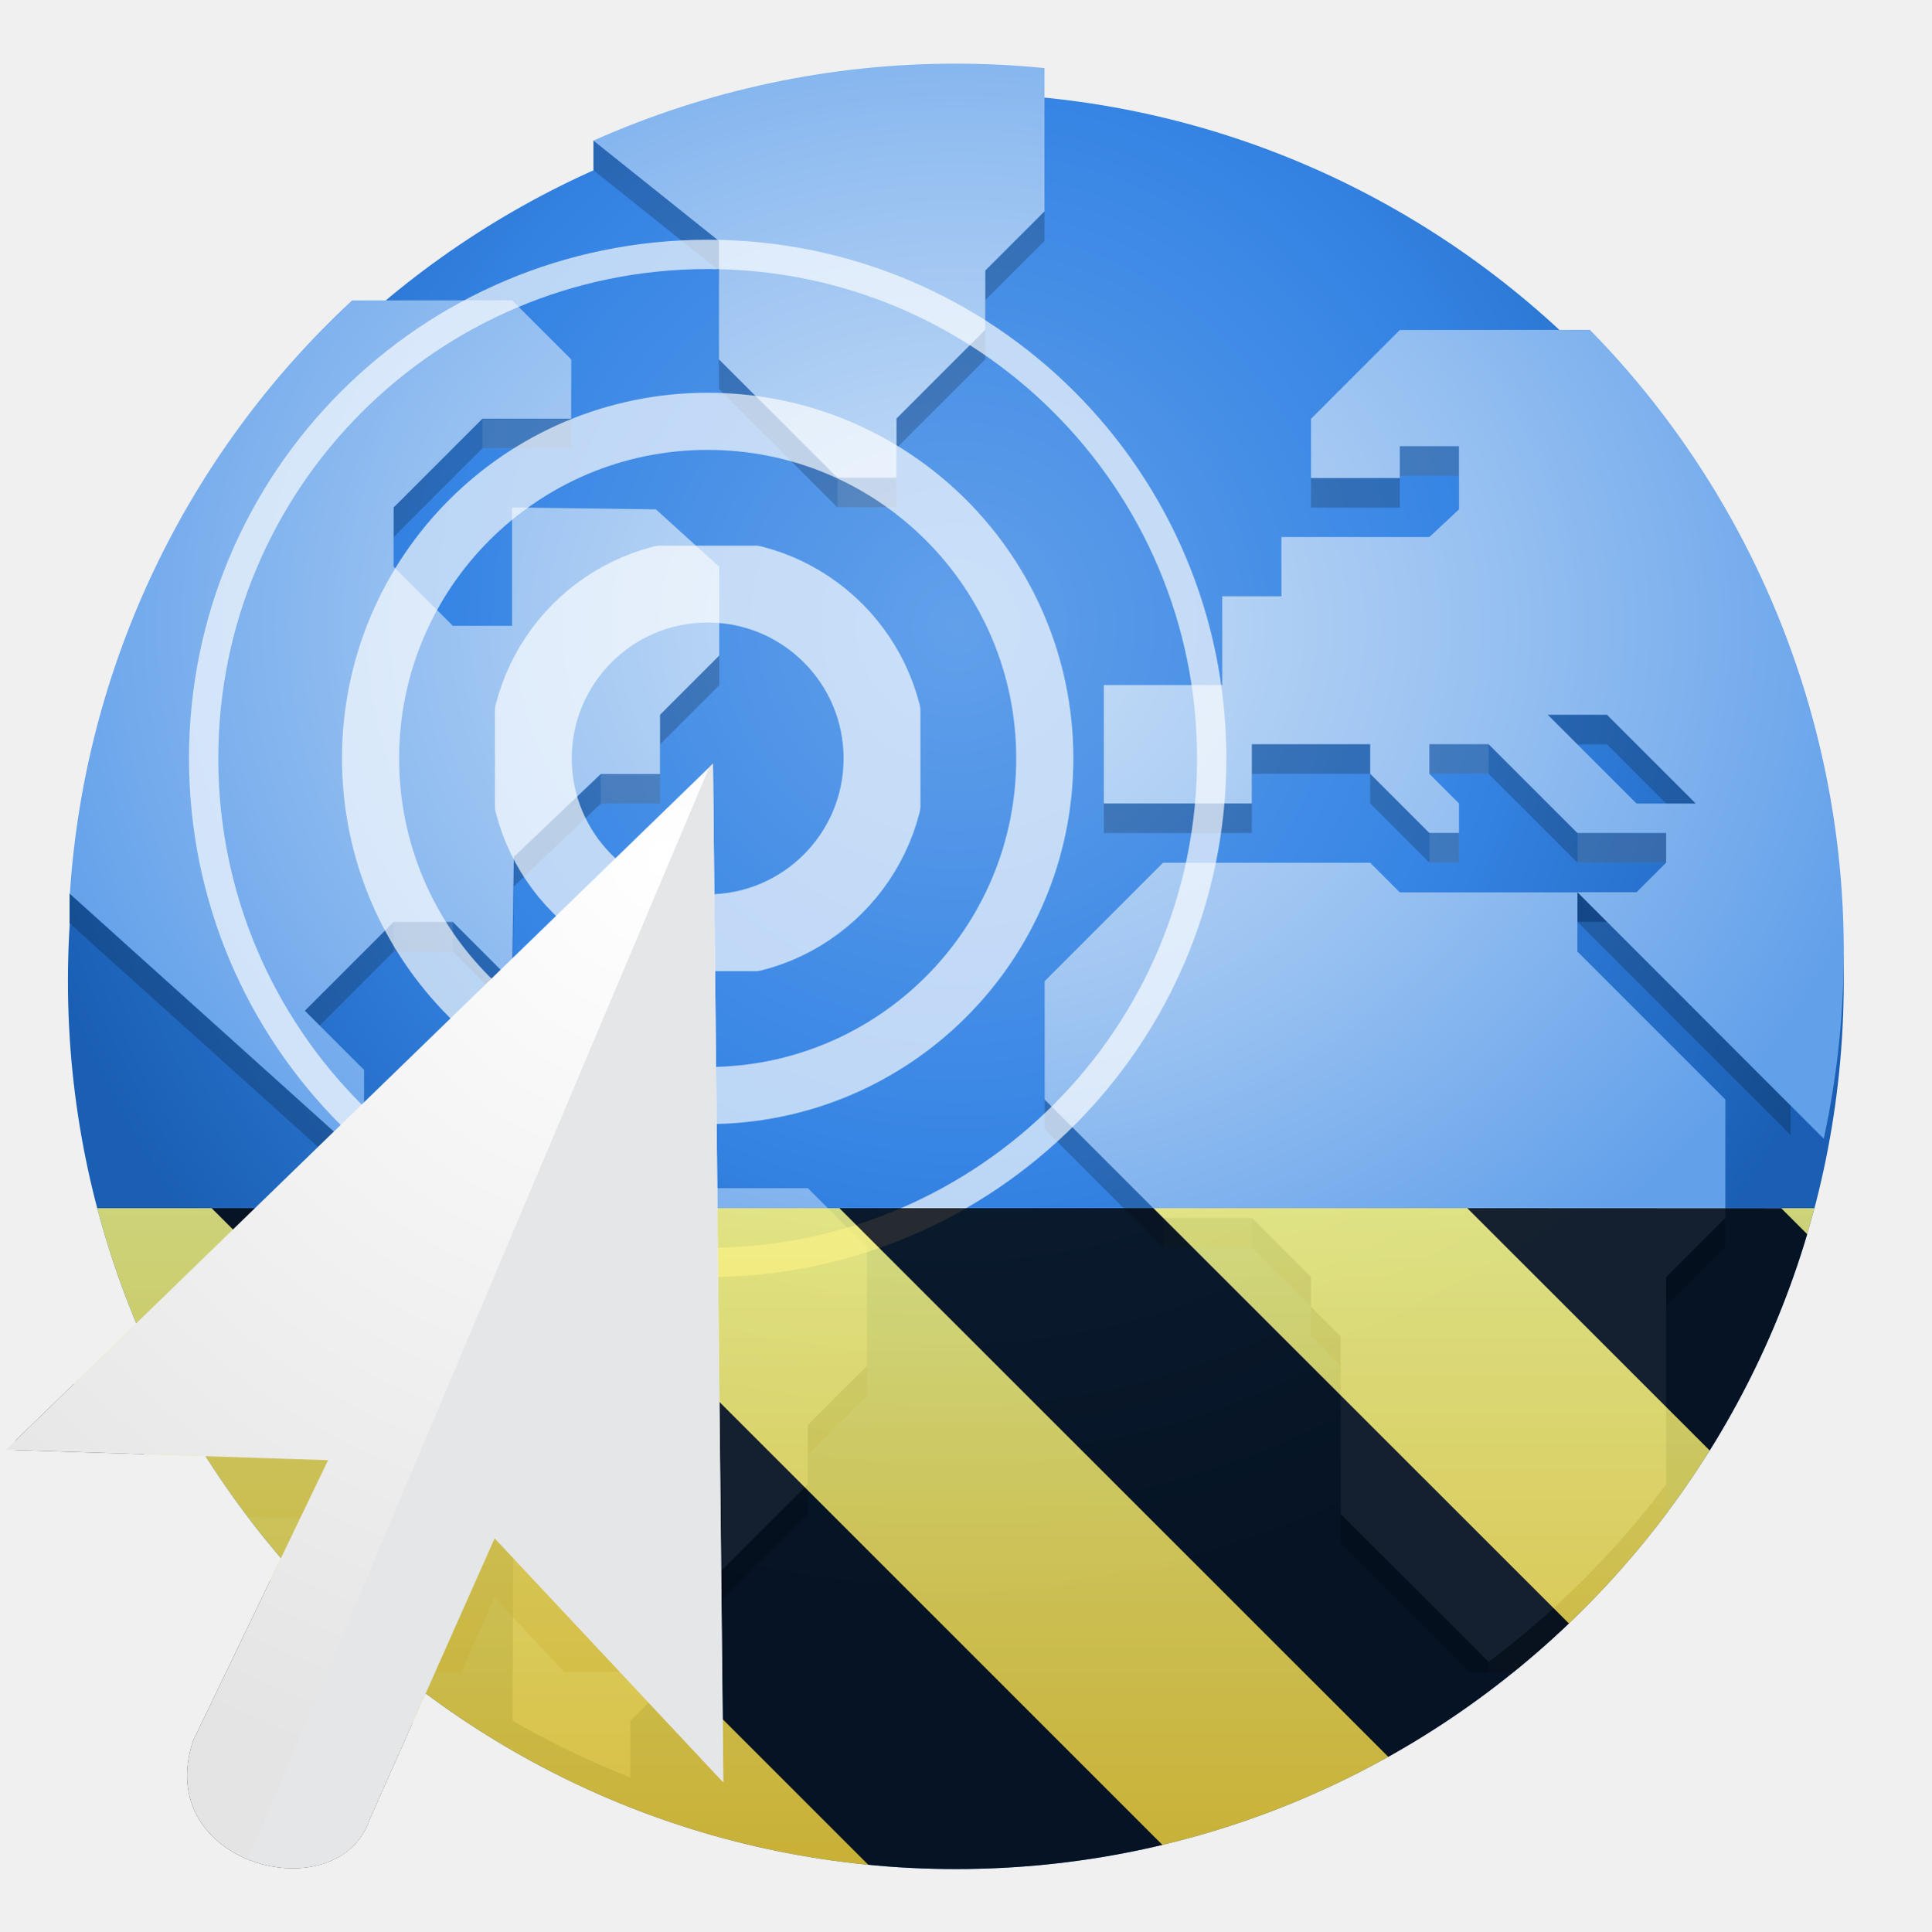
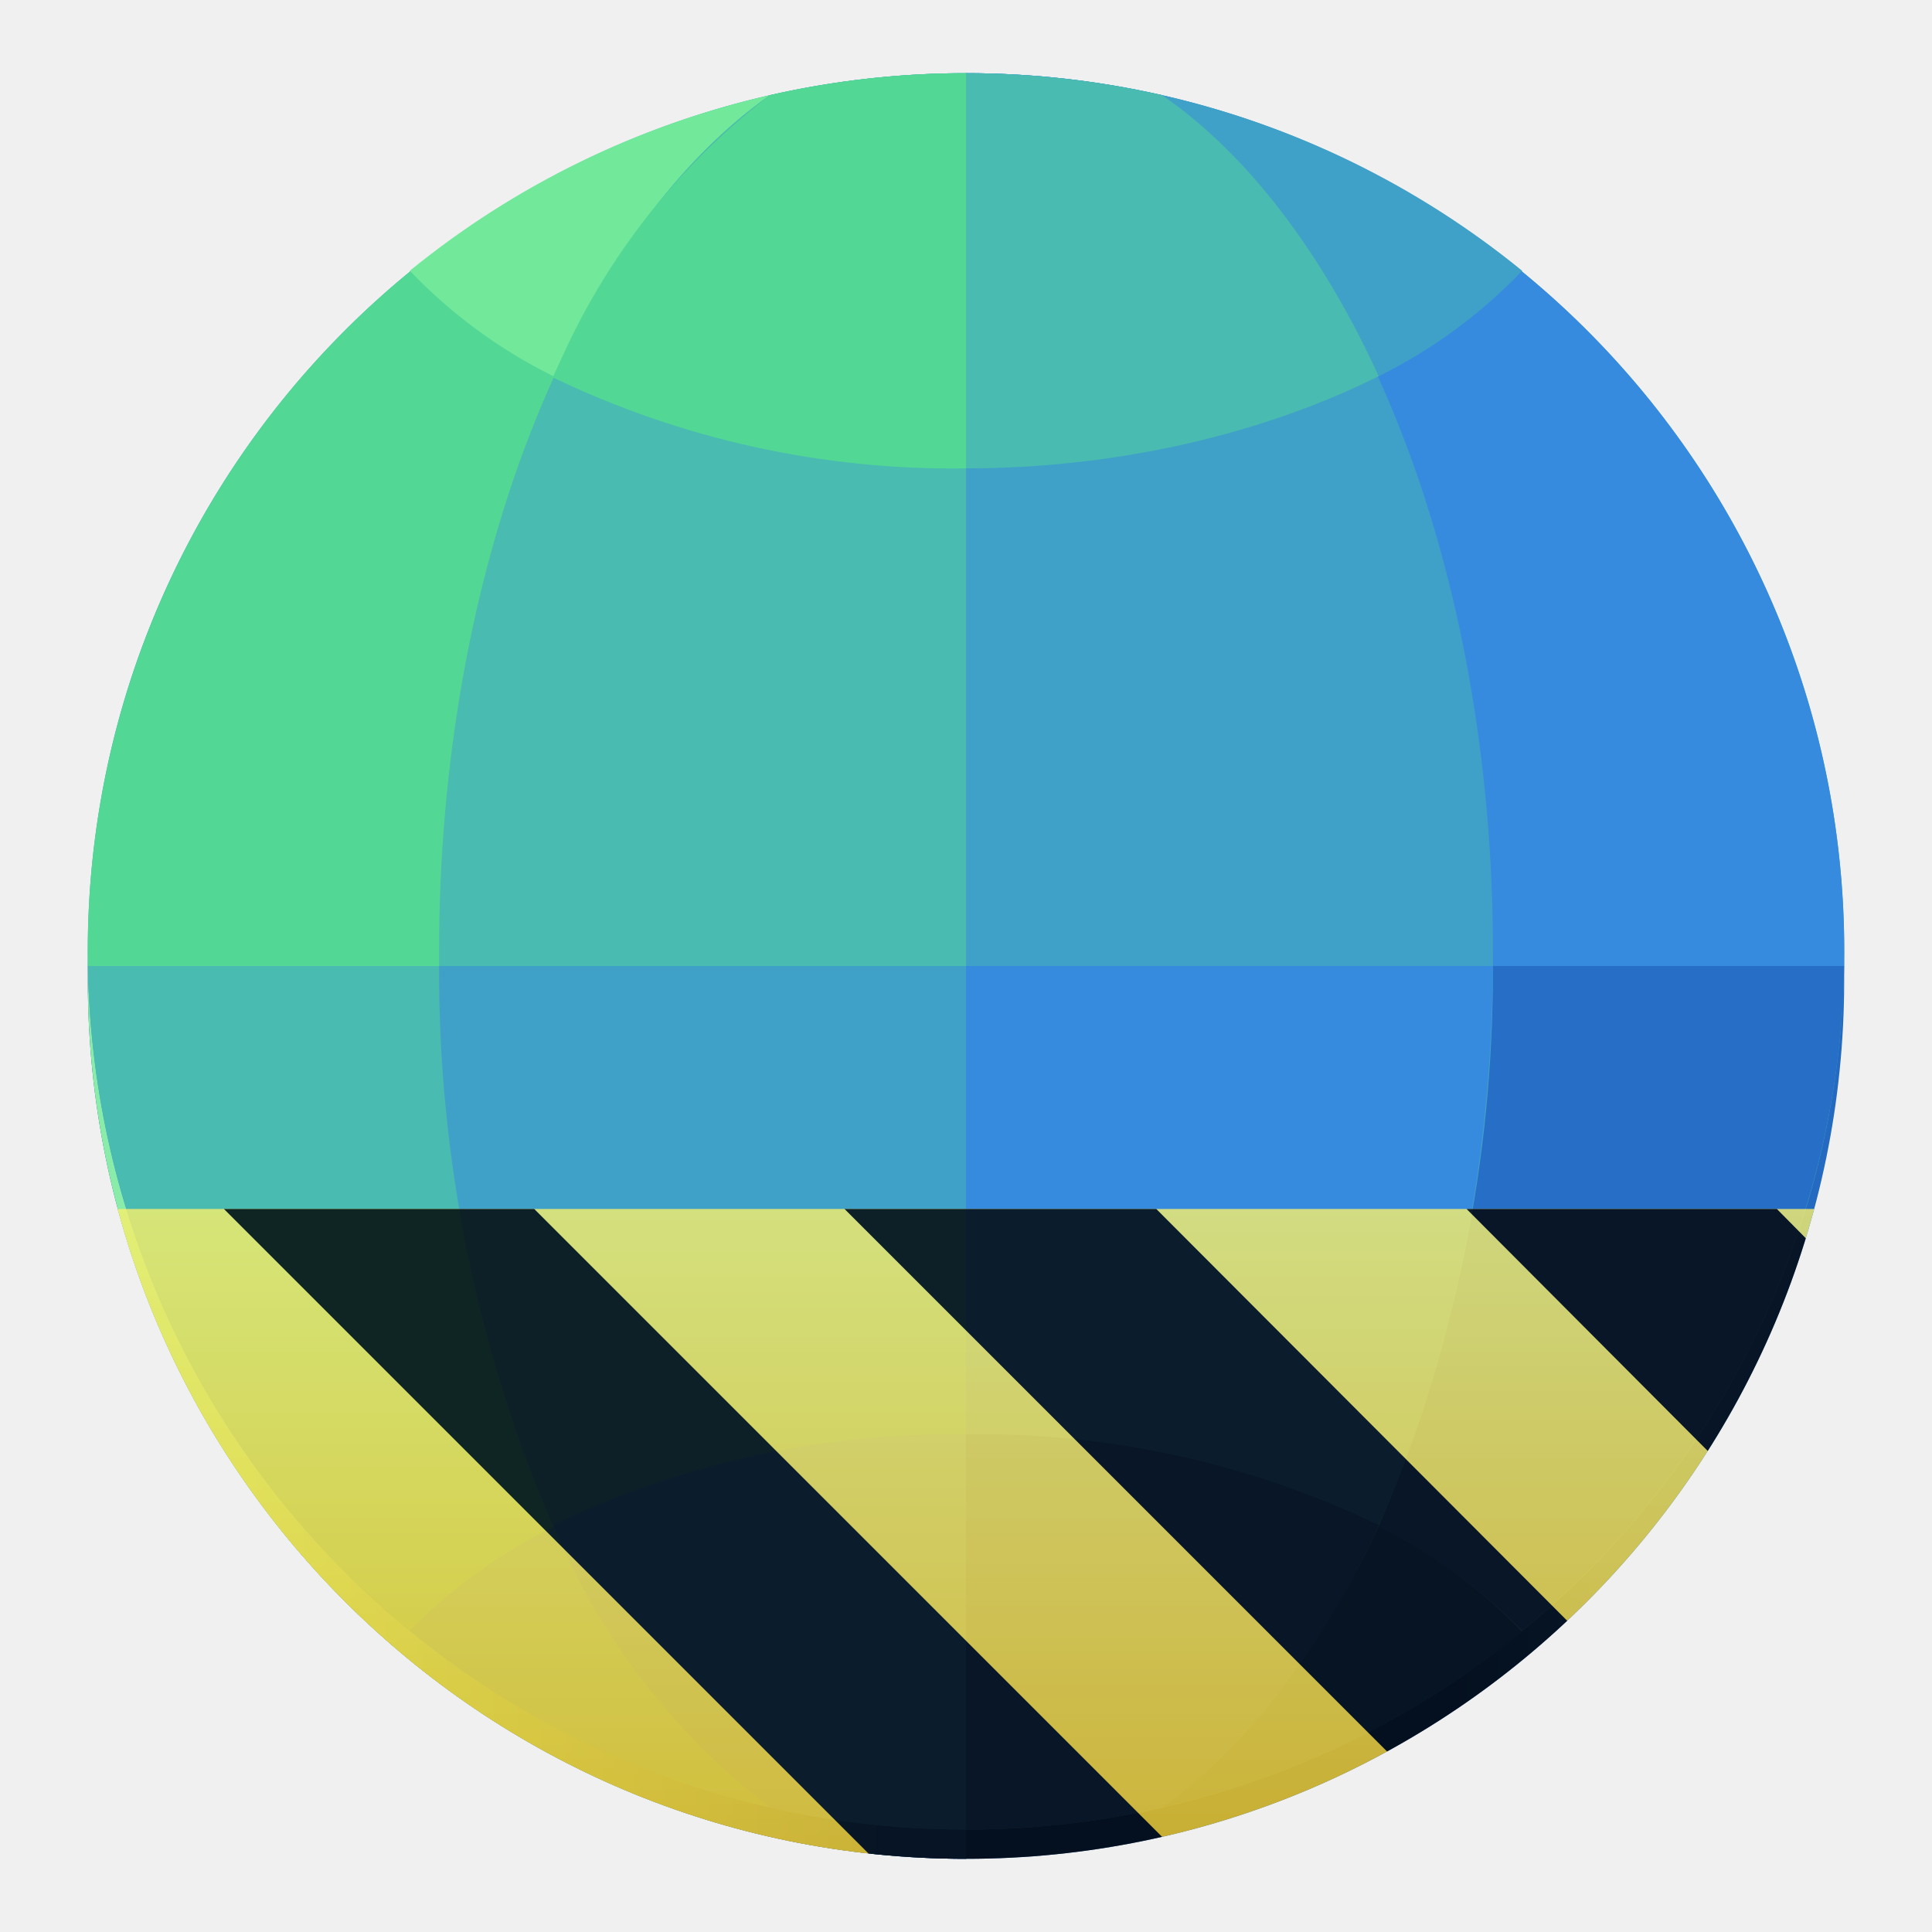
- <svg xmlns="http://www.w3.org/2000/svg" xmlns:xlink="http://www.w3.org/1999/xlink" viewBox="-1 -1 130.5 130.5">
-   <style>.G{filter:url(#Af)}.H{fill-opacity:.1}.I{fill:#fff}.J{fill-rule:evenodd}.K{fill-opacity:.67}.L{stroke-linejoin:round}</style>
+ <svg xmlns="http://www.w3.org/2000/svg" xmlns:xlink="http://www.w3.org/1999/xlink" viewBox="-2 -2 132 132">
+   <style>.I{filter:url(#V)}.J{fill-opacity:.5}.K{fill:#49bbb0}.L{fill:#378bde}.M{fill:#40a1c8}.N{fill:#266ec6}.O{fill:#53d795}.P{fill:#2e3436}</style>
  <defs>
    <mask id="A">
-       <g class="G">
-         <path d="M0 0h128v128H0z" class="H" />
+       <g class="I">
+         <path d="M0 0h128v128H0z" class="J" />
      </g>
    </mask>
    <mask id="B">
-       <g class="G">
-         <path d="M0 0h128v128H0z" class="H" />
+       <g class="I">
+         <path d="M0 0h128v128H0z" class="J" />
      </g>
    </mask>
    <mask id="C">
-       <use xlink:href="#AS" />
+       <g class="I">
+         <path d="M0 0h128v128H0z" class="J" />
+       </g>
    </mask>
    <mask id="D">
-       <g class="G">
-         <path d="M0 0h128v128H0z" class="H" />
+       <g class="I">
+         <path d="M0 0h128v128H0z" class="J" />
      </g>
    </mask>
    <mask id="E">
-       <g class="G">
-         <path d="M0 0h128v128H0z" class="H" />
+       <g class="I">
+         <path d="M0 0h128v128H0z" class="J" />
      </g>
    </mask>
    <mask id="F">
-       <g class="G">
-         <path d="M0 0h128v128H0z" class="H" />
+       <g class="I">
+         <path d="M0 0h128v128H0z" class="J" />
      </g>
    </mask>
    <mask id="G">
-       <g class="G">
-         <path d="M0 0h128v128H0z" class="K" />
+       <g clip-path="url(#M)" class="I">
+         <g clip-path="url(#L)">
+           <path fill="url(#P)" d="M64 5a60 60 0 110 120A60 60 0 0164 5zm0 0" />
+           <path fill="url(#Q)" d="M64 5a60 60 0 000 120zm0 0" />
+           <path d="M124 63A60 60 0 114 63a60 60 0 01120 0zm0 0" class="M" />
+           <path d="M28 64a96 96 0 007.8 38.3 37 37 0 00-9.8 7.1A60 60 0 014 64zm0 0" class="K" />
+           <path d="M64 96v27c-4.5 0-9-.5-13.4-1.5a46.7 46.7 0 01-14.8-19.3A63 63 0 0164 96zm0 0" class="L" />
+           <path d="M100 64a96 96 0 01-7.8 38.3 37 37 0 019.8 7.1A60 60 0 00124 64zm0 0" class="N" />
+           <path d="M64 64v59c4.5 0 9-.5 13.4-1.5C90.8 112 99.8 89.4 100 64zm0 0" class="L" />
+           <path d="M64 96v27c4.5 0 9-.5 13.4-1.5 5.8-4 10.9-10.7 14.8-19.3A63 63 0 0064 96zm0 0" class="N" />
+           <path fill="#1e62b5" d="M92.2 102.3c-4 8.5-9 15.1-14.8 19.2a60 60 0 0024.6-12 35 35 0 00-9.8-7.2zm0 0" />
+           <path d="M64 3A60 60 0 004 64h60zm0 0" class="O" />
+           <path fill="#72e99a" d="M50.6 4.5a60 60 0 00-24.6 12 35 35 0 009.8 7.2c4-8.5 9-15.1 14.8-19.2zm0 0" />
+           <path d="M64 3c-4.5 0-9 .5-13.4 1.5C37 14.1 28 37.2 28 63v1h36zm0 0" class="K" />
+           <path d="M64 3c-4.5 0-9 .5-13.4 1.5a46.8 46.8 0 00-14.8 19.3A63 63 0 0064 30zm0 0" class="O" />
+           <path d="M64 3a60 60 0 0160 61H64zm0 0" class="L" />
+           <g class="M">
+             <path d="M77.4 4.5a60 60 0 0124.6 12 35 35 0 01-9.8 7.2c-4-8.5-9-15.1-14.8-19.2zm0 0" />
+             <path d="M64 3c4.5 0 9 .5 13.4 1.5C91 14.1 100 37.2 100 63v1H64zm0 0" />
+           </g>
+           <path d="M64 3c4.5 0 9 .5 13.4 1.5 5.8 4 10.9 10.7 14.8 19.2-8 4-18 6.3-28.2 6.3zm0 0" class="K" />
+           <use mask="url(#D)" xlink:href="#S" x="-8" y="-16" />
+           <use mask="url(#E)" xlink:href="#T" x="-8" y="-16" />
+           <use mask="url(#F)" xlink:href="#U" x="-8" y="-16" />
+         </g>
      </g>
    </mask>
    <mask id="H">
-       <g class="G">
-         <path d="M0 0h128v128H0z" class="H" />
-       </g>
-     </mask>
-     <mask id="I">
-       <g class="G">
-         <path fill-opacity=".5" d="M0 0h128v128H0z" />
-       </g>
-     </mask>
-     <mask id="J">
-       <g class="G">
-         <path d="M0 0h128v128H0z" class="H" />
-       </g>
-     </mask>
-     <mask id="K">
-       <g class="G">
-         <path d="M0 0h128v128H0z" class="K" />
-       </g>
-     </mask>
-     <mask id="L">
-       <g class="G">
-         <path d="M0 0h128v128H0z" class="H" />
-       </g>
-     </mask>
-     <mask id="M">
-       <g class="G">
-         <path d="M0 0h128v128H0z" class="H" />
-       </g>
-     </mask>
-     <mask id="N">
-       <g class="G">
-         <path d="M0 0h128v128H0z" class="H" />
-       </g>
-     </mask>
-     <mask id="O">
-       <g class="G">
-         <path d="M0 0h128v128H0z" class="K" />
-       </g>
-     </mask>
-     <mask id="P">
-       <g class="G">
-         <path d="M0 0h128v128H0z" class="H" />
-       </g>
-     </mask>
-     <mask id="Q">
-       <g class="G">
-         <path d="M0 0h128v128H0z" class="H" />
-       </g>
-     </mask>
-     <mask id="R">
-       <g class="G">
-         <path d="M0 0h128v128H0z" class="H" />
-       </g>
-     </mask>
-     <mask id="S">
-       <g class="G">
-         <path fill-opacity=".3" d="M0 0h128v128H0z" />
-       </g>
-     </mask>
-     <mask id="T">
-       <g class="G">
-         <path d="M0 0h128v128H0z" class="H" />
-       </g>
-     </mask>
-     <mask id="U">
-       <g class="G">
-         <path d="M0 0h128v128H0z" class="K" />
-       </g>
-     </mask>
-     <mask id="V">
-       <g class="G">
-         <path fill-opacity=".2" d="M0 0h128v128H0z" />
-       </g>
-     </mask>
-     <mask id="W">
-       <g class="G">
-         <path d="M0 0h128v128H0z" class="K" />
-       </g>
-     </mask>
-     <mask id="X">
-       <g class="G">
-         <path d="M0 0h128v128H0z" class="H" />
-       </g>
-     </mask>
-     <mask id="Y">
-       <g class="G">
-         <path d="M0 0h128v128H0z" class="K" />
-       </g>
-     </mask>
-     <mask id="Z">
-       <g class="G">
-         <path d="M0 0h128v128H0z" class="H" />
-       </g>
-     </mask>
-     <mask id="a">
-       <g class="G">
-         <path fill-opacity=".3" d="M0 0h128v128H0z" />
-       </g>
-     </mask>
-     <mask id="b">
-       <g class="G">
-         <path d="M0 0h128v128H0z" class="H" />
-       </g>
-     </mask>
-     <mask id="c">
-       <g class="G">
+       <g class="I">
        <path fill-opacity=".8" d="M0 0h128v128H0z" />
      </g>
    </mask>
-     <mask id="d">
-       <g class="G">
-         <path d="M0 0h128v128H0z" class="H" />
-       </g>
-     </mask>
-     <mask id="e">
-       <g class="G">
-         <path fill-opacity=".5" d="M0 0h128v128H0z" />
-       </g>
-     </mask>
-     <mask id="f">
-       <g class="G">
-         <path d="M0 0h128v128H0z" class="H" />
-       </g>
-     </mask>
-     <mask id="g">
-       <g class="G">
-         <path fill-opacity=".2" d="M0 0h128v128H0z" />
-       </g>
-     </mask>
-     <mask id="h">
-       <g class="G">
-         <path d="M0 0h128v128H0z" class="H" />
-       </g>
-     </mask>
-     <clipPath id="i">
+     <clipPath id="I">
      <path d="M0 0h192v152H0z" />
    </clipPath>
-     <clipPath id="j">
+     <clipPath id="J">
      <path d="M0 0h192v152H0z" />
    </clipPath>
-     <clipPath id="k">
+     <clipPath id="K">
      <path d="M0 0h192v152H0z" />
    </clipPath>
-     <clipPath id="l">
-       <path d="M0 0h192v152H0z" />
-     </clipPath>
-     <clipPath id="m">
-       <path d="M0 0h192v152H0z" />
-     </clipPath>
-     <clipPath id="n">
-       <path d="M0 0h192v152H0z" />
-     </clipPath>
-     <clipPath id="o">
-       <path d="M79 0h49v128H79zm0 0" />
-     </clipPath>
-     <clipPath id="p">
-       <path d="M480 20.08c0 110.45-89.55 200-200 200s-200-89.55-200-200 89.55-200 200-200 200 89.54 200 200zm0 0" />
-     </clipPath>
-     <clipPath id="q">
+     <clipPath id="L">
      <path d="M0 0h128v128H0z" />
    </clipPath>
-     <clipPath id="r">
+     <clipPath id="M">
      <path d="M0 0h128v128H0z" />
    </clipPath>
-     <clipPath id="s">
-       <path d="M0 0h192v152H0z" />
-     </clipPath>
-     <clipPath id="t">
-       <path d="M79 0h49v128H79zm0 0" />
-     </clipPath>
-     <clipPath id="u">
-       <path d="M480 20.08c0 110.45-89.55 200-200 200s-200-89.55-200-200 89.55-200 200-200 200 89.54 200 200zm0 0" />
-     </clipPath>
-     <clipPath id="v">
+     <clipPath id="N">
      <path d="M0 0h128v128H0z" />
    </clipPath>
-     <clipPath id="w">
-       <path d="M0 0h192v152H0z" />
-     </clipPath>
-     <clipPath id="x">
-       <path d="M0 0h192v152H0z" />
-     </clipPath>
-     <clipPath id="y">
+     <clipPath id="O">
      <path d="M0 0h128v128H0z" />
    </clipPath>
-     <clipPath id="z">
-       <path d="M0 0h192v152H0z" />
-     </clipPath>
-     <clipPath id="AA">
-       <path d="M0 0h192v152H0z" />
-     </clipPath>
-     <clipPath id="AB">
-       <path d="M0 0h192v152H0z" />
-     </clipPath>
-     <clipPath id="AC">
-       <path d="M0 0h192v152H0z" />
-     </clipPath>
-     <clipPath id="AD">
-       <path d="M0 0h192v152H0z" />
-     </clipPath>
-     <clipPath id="AE">
-       <path d="M0 0h192v152H0z" />
-     </clipPath>
-     <clipPath id="AF">
-       <path d="M0 0h192v152H0z" />
-     </clipPath>
-     <g id="AG" clip-path="url(#AD)">
-       <path d="M103.6 65.3h4v2h-4zm0 0" class="I" />
-     </g>
-     <g id="AH" clip-path="url(#k)">
-       <path fill="none" stroke="#fff" stroke-width="5.59" d="M66.8 66.25a11.98 11.98 0 1 1-11.98-11.98A11.98 11.98 0 0 1 66.8 66.25zm0 0" class="L" />
-     </g>
-     <g id="AI" clip-path="url(#y)">
-       <use mask="url(#c)" xlink:href="#AQ" />
-     </g>
-     <g id="AJ" clip-path="url(#l)">
-       <path fill="none" stroke="#fff" stroke-width="3.86" d="M77.6 66.25a22.78 22.78 0 11-45.56 0 22.78 22.78 0 0145.56 0zm0 0" class="L" />
-     </g>
-     <g id="AK" clip-path="url(#s)">
-       <path d="M107.59 115.3v14a60.12 60.12 0 0012-12v-2zm0 0" class="I" />
-     </g>
-     <g id="AL" clip-path="url(#AF)">
-       <path d="M113.6 71.3h6v2h-6zm0 0" class="I" />
-     </g>
-     <g id="AM" clip-path="url(#m)">
-       <path fill="none" stroke="#fff" stroke-width="1.98" d="M88.88 66.25a34.06 34.06 0 11-68.12 0 34.06 34.06 0 0168.12 0zm0 0" class="L" />
-     </g>
-     <g id="AN" clip-path="url(#AC)">
-       <path d="M47.6 67.3h4v2h-4zm0 0" class="I" />
-     </g>
-     <g id="AO" clip-path="url(#AA)">
-       <path d="M33.6 77.3h4v2h-4zm0 0" class="I" />
-     </g>
-     <g id="AP" clip-path="url(#n)">
-       <path fill="#12121c" d="M55.18 70.6L17.5 107.17a59.63 59.63 0 006.3 10.34l5.38.17-1.92 3.97a60.08 60.08 0 009.85 8.73l3.3-7.43 15.07 16.1.39.09zm0 0" class="J" />
-     </g>
-     <g id="AQ" clip-path="url(#q)">
-       <path fill="url(#Ad)" d="M128 80.64V128H0V80.64zm0 0" />
-       <path d="M13.3 80.64L60.66 128h21.22L34.52 80.64zm42.42 0L103.1 128h21.22L76.94 80.64zm42.43 0L128 110.48v-21.2l-8.63-8.63zM0 88.54v21.22L18.24 128h21.2zm0 0" />
-     </g>
-     <g id="AR" clip-path="url(#i)">
-       <path d="M101.6 45.15h4v2h-4zm0 0" class="I" />
-     </g>
-     <g id="AS" clip-path="url(#r)" class="G">
-       <use xlink:href="#AY" />
-     </g>
-     <g id="AT" clip-path="url(#x)">
-       <path d="M71.59 21.3A60.07 60.07 0 0047.1 26.5l8.48 6.78v8l8 8h4v-4l6-6v-4l4-4v-9.7a60.69 60.69 0 00-6-.3zm-40.8 16a60 60 0 00-19.08 40.1L31.6 95.3v-6l-4-4 6-6h4l4 4 .12-8.4 5.88-5.6h4v-4l4-4v-6l-4.28-3.88-9.72-.13v8h-4l-4-4v-4l6-6h6v-4l-4-4zm70.8 2l-6 6v4h6v-2.15h4v4.27l-2 1.87h-10v4h-4v6h-8v8h10v-4h8v2l4 4h2v-2l-2-2v-2h4l6 6h6v2l-2 2h-4l16.65 16.65a60 60 0 00-15.8-54.65zm12 38h-12l-2-2h-14l-8 8v8l8 8h6l4 4v2l2 2v12l10 10a60.02 60.02 0 0012-12v-14l4-4v-8l-10-10zm-2-12h4l6 6h-4zm-74 28l-4 4v10l8.12 8.14-.08 17.83a59.47 59.47 0 007.96 3.84v-3.82l6-6v-4l6-6v-4l4-4v-8l-4-4h-8l-4-4zm0 0" />
-     </g>
-     <g id="AU" clip-path="url(#AE)">
-       <path d="M103.6 71.3h2v2h-2zm0 0" class="I" />
-     </g>
-     <g id="AV" clip-path="url(#j)">
-       <path d="M63.6 47.3h4v2h-4zm0 0" class="I" />
-     </g>
-     <g id="AW" clip-path="url(#w)">
-       <path fill="#2e3436" d="M169.34 19.17v3.53l1.22 1.23.54-.54v-.7h.7l.2-.2v-.68l.88-.88h.68l.2-.2v-.7l-.88-.88zm8.1 0v1.77h1.6l.9 1.32v.44l.86.9v-4.42zm3.37 4.42l-.9.05-.85-.94v-.22h-1.08l-.44-.66h-.08v2.88l.3.43v1.76l1.3 1.1.88-.88v-2.65zm0 0" />
-     </g>
-     <g id="AX" clip-path="url(#z)">
-       <path d="M85.6 97.3h6v2h-6zm0 0" class="I" />
-     </g>
-     <g id="AY" clip-path="url(#v)">
-       <g class="J">
-         <path fill="#2967b4" d="M39.1 8.5v2l4-.16.1-2zm0 0" />
-         <path fill="#164e93" d="M3.7 59.4v2l4-.16.1-2zm0 0" />
-       </g>
-       <path fill="url(#Ac)" d="M123.59 65.3a60 60 0 11-120 0 60 60 0 01120 0zm0 0" />
-       <use x="-8" y="-16" mask="url(#h)" xlink:href="#AK" />
-       <use x="-8" y="-16" mask="url(#g)" xlink:href="#AT" />
-       <path fill="#144788" d="M105.6 59.3v2h4v-2zm0 0" class="J" />
-       <path fill="url(#Ab)" d="M63.59 3.3A60.07 60.07 0 0039.1 8.5l8.48 6.78v8l8 8h4v-4l6-6v-4l4-4V3.6a60.69 60.69 0 00-6-.3zm-40.8 16A60 60 0 003.72 59.4L23.6 77.3v-6l-4-4 6-6h4l4 4 .12-8.4 5.88-5.6h4v-4l4-4v-6l-4.28-3.88-9.72-.13v8h-4l-4-4v-4l6-6h6v-4l-4-4zm70.8 2l-6 6v4h6v-2.15h4v4.27l-2 1.87h-10v4h-4v6h-8v8h10v-4h8v2l4 4h2v-2l-2-2v-2h4l6 6h6v2l-2 2h-4l16.65 16.66a60 60 0 00-15.8-54.66zm12 38h-12l-2-2h-14l-8 8v8l8 8h6l4 4v2l2 2v12l10 10a60.02 60.02 0 0012-12v-14l4-4v-8l-10-10zm-2-12h4l6 6h-4zm-74 28l-4 4v10l8.12 8.14-.08 17.83a59.47 59.47 0 007.96 3.84v-3.82l6-6v-4l6-6v-4l4-4v-8l-4-4h-8l-4-4zm0 0" />
-       <use x="-8" y="-16" mask="url(#D)" xlink:href="#AX" />
-       <use x="-8" y="-16" mask="url(#F)" xlink:href="#AO" />
-       <use x="-8" y="-16" mask="url(#H)" xlink:href="#AZ" />
-       <use x="-8" y="-16" mask="url(#J)" xlink:href="#AN" />
-       <use x="-8" y="-16" mask="url(#L)" xlink:href="#AG" />
-       <use x="-8" y="-16" mask="url(#N)" xlink:href="#AU" />
-       <use x="-8" y="-16" mask="url(#P)" xlink:href="#AL" />
-       <use x="-8" y="-16" mask="url(#A)" xlink:href="#AR" />
-       <use x="-8" y="-16" mask="url(#T)" xlink:href="#AV" />
-       <use x="-8" y="-16" mask="url(#U)" xlink:href="#AH" />
-       <use x="-8" y="-16" mask="url(#W)" xlink:href="#AJ" />
-       <use x="-8" y="-16" mask="url(#Y)" xlink:href="#AM" />
-       <use x="-8" y="-16" mask="url(#a)" xlink:href="#AP" />
-       <g class="J">
-         <path fill="url(#Aa)" d="M47.18 50.6L-.6 96.97l21.77.7-9.13 18.97c-2.8 8.43 9.84 11.6 11.95 5.27l8.43-18.97 15.45 16.5zm0 0" />
-         <path fill="#e4e6e8" d="M47.18 50.6l-.25.24-31.16 73.78c3.15 1.28 7.12.6 8.22-2.72l8.43-18.97 15.46 16.5zm0 0" />
-       </g>
-       <g clip-path="url(#t)">
-         <g clip-path="url(#u)">
-           <use x="-8" y="-16" mask="url(#e)" xlink:href="#AW" />
-         </g>
-       </g>
-     </g>
-     <g id="AZ" clip-path="url(#AB)">
-       <path d="M39.6 43.3h6v2h-6zm0 0" class="I" />
-     </g>
-     <radialGradient id="Aa" cx="17.81" cy="24.15" r="9.13" fx="17.81" fy="24.15" gradientTransform="matrix(7.42904 0 0 7.1212 -88.33 -114.96)" xlink:href="#Ae">
-       <stop offset="0" stop-color="#fff" />
-       <stop offset="1" stop-color="#e4e4e4" />
-     </radialGradient>
-     <radialGradient id="Ab" cx="46.51" cy="236.83" r="224" fx="46.51" fy="236.83" gradientTransform="matrix(.29041 -.00079 .00067 .24464 49.92 -16.6)" xlink:href="#Ae">
-       <stop offset="0" stop-color="#cee2f8" />
-       <stop offset=".55" stop-color="#98c1f1" />
-       <stop offset="1" stop-color="#62a0ea" />
-     </radialGradient>
-     <radialGradient id="Ac" cx="256" cy="-46.42" r="224" fx="256" fy="-46.42" gradientTransform="matrix(.29048 0 0 .29907 -10.78 55.17)" xlink:href="#Ae">
-       <stop offset="0" stop-color="#62a0ea" />
-       <stop offset=".55" stop-color="#3584e4" />
-       <stop offset="1" stop-color="#1a5fb4" />
-     </radialGradient>
-     <linearGradient id="Ad" x1="64" x2="64" y1="80.64" y2="128" xlink:href="#Ae">
+     <linearGradient id="P" x1="98" x2="108" y1="112" y2="112" gradientUnits="userSpaceOnUse">
+       <stop offset="0" stop-color="#16529c" />
+       <stop offset="1" stop-color="#236ac0" />
+     </linearGradient>
+     <linearGradient id="Q" x1="58" x2="14" y1="120" y2="120" gradientUnits="userSpaceOnUse">
+       <stop offset="0" stop-color="#2166bb" />
+       <stop offset="1" stop-color="#89eda9" />
+     </linearGradient>
+     <linearGradient id="R" x1="300" x2="428" y1="235" y2="235" gradientTransform="matrix(0 .37 -.98462 0 295.4 -30.4)" gradientUnits="userSpaceOnUse">
      <stop offset="0" stop-color="#f9f06b" />
      <stop offset="1" stop-color="#f5c211" />
    </linearGradient>
-     <linearGradient id="Ae" gradientUnits="userSpaceOnUse" />
-     <filter id="Af" width="100%" height="100%" x="0%" y="0%">
+     <g id="S" clip-path="url(#I)">
+       <path d="M169.5 24v1h13v-1zm0 0" class="P" />
+     </g>
+     <g id="T" clip-path="url(#J)">
+       <path d="M169.5 21v1h13v-1zm0 0" class="P" />
+     </g>
+     <g id="U" clip-path="url(#K)">
+       <path d="M169.5 27v1h13v-1zm0 0" class="P" />
+     </g>
+     <filter id="V" width="100%" height="100%" x="0%" y="0%">
      <feColorMatrix in="SourceGraphic" values="0 0 0 0 1 0 0 0 0 1 0 0 0 0 1 0 0 0 1 0" />
    </filter>
  </defs>
-   <g class="J">
-     <path fill="#2967b4" d="M39.1 8.5v2l4-.16.1-2zm0 0" />
-     <path fill="#164e93" d="M3.7 59.4v2l4-.16.1-2zm0 0" />
+   <path fill="url(#P)" d="M64 5a60 60 0 110 120A60 60 0 0164 5zm0 0" />
+   <path fill="url(#Q)" d="M64 5a60 60 0 000 120zm0 0" />
+   <path d="M124 63A60 60 0 114 63a60 60 0 01120 0zm0 0" class="M" />
+   <path d="M28 64a96 96 0 007.8 38.3 37 37 0 00-9.8 7.1A60 60 0 014 64zm0 0" class="K" />
+   <path d="M64 96v27c-4.5 0-9-.5-13.4-1.5a46.7 46.7 0 01-14.8-19.3A63 63 0 0164 96zm0 0" class="L" />
+   <path d="M100 64a96 96 0 01-7.8 38.3 37 37 0 019.8 7.1A60 60 0 00124 64zm0 0" class="N" />
+   <path d="M64 64v59c4.5 0 9-.5 13.4-1.5C90.8 112 99.8 89.4 100 64zm0 0" class="L" />
+   <path d="M64 96v27c4.5 0 9-.5 13.4-1.5 5.8-4 10.9-10.7 14.8-19.3A63 63 0 0064 96zm0 0" class="N" />
+   <path fill="#1e62b5" d="M92.2 102.3c-4 8.5-9 15.1-14.8 19.2a60 60 0 0024.6-12 35 35 0 00-9.8-7.2zm0 0" />
+   <path d="M64 3A60 60 0 004 64h60zm0 0" class="O" />
+   <path fill="#72e99a" d="M50.6 4.5a60 60 0 00-24.6 12 35 35 0 009.8 7.2c4-8.5 9-15.1 14.8-19.2zm0 0" />
+   <path d="M64 3c-4.5 0-9 .5-13.4 1.5C37 14.1 28 37.2 28 63v1h36zm0 0" class="K" />
+   <path d="M64 3c-4.5 0-9 .5-13.4 1.5a46.8 46.8 0 00-14.8 19.3A63 63 0 0064 30zm0 0" class="O" />
+   <path d="M64 3a60 60 0 0160 61H64zm0 0" class="L" />
+   <g class="M">
+     <path d="M77.4 4.5a60 60 0 0124.6 12 35 35 0 01-9.8 7.2c-4-8.5-9-15.1-14.8-19.2zm0 0" />
+     <path d="M64 3c4.5 0 9 .5 13.4 1.5C91 14.1 100 37.2 100 63v1H64zm0 0" />
  </g>
-   <path fill="url(#Ac)" d="M123.59 65.3a60 60 0 11-120 0 60 60 0 01120 0zm0 0" />
-   <use x="-8" y="-16" mask="url(#d)" xlink:href="#AK" />
-   <use x="-8" y="-16" mask="url(#V)" xlink:href="#AT" />
-   <path fill="#144788" d="M105.6 59.3v2h4v-2zm0 0" class="J" />
-   <path fill="url(#Ab)" d="M63.59 3.3A60.07 60.07 0 0039.1 8.5l8.48 6.78v8l8 8h4v-4l6-6v-4l4-4V3.6a60.69 60.69 0 00-6-.3zm-40.8 16A60 60 0 003.72 59.4L23.6 77.3v-6l-4-4 6-6h4l4 4 .12-8.4 5.88-5.6h4v-4l4-4v-6l-4.28-3.88-9.72-.13v8h-4l-4-4v-4l6-6h6v-4l-4-4zm70.8 2l-6 6v4h6v-2.15h4v4.27l-2 1.87h-10v4h-4v6h-8v8h10v-4h8v2l4 4h2v-2l-2-2v-2h4l6 6h6v2l-2 2h-4l16.65 16.66a60 60 0 00-15.8-54.66zm12 38h-12l-2-2h-14l-8 8v8l8 8h6l4 4v2l2 2v12l10 10a60.02 60.02 0 0012-12v-14l4-4v-8l-10-10zm-2-12h4l6 6h-4zm-74 28l-4 4v10l8.12 8.14-.08 17.83a59.47 59.47 0 007.96 3.84v-3.82l6-6v-4l6-6v-4l4-4v-8l-4-4h-8l-4-4zm0 0" />
-   <use x="-8" y="-16" mask="url(#f)" xlink:href="#AX" />
-   <use x="-8" y="-16" mask="url(#Q)" xlink:href="#AO" />
-   <use x="-8" y="-16" mask="url(#Z)" xlink:href="#AZ" />
-   <use x="-8" y="-16" mask="url(#E)" xlink:href="#AN" />
-   <use x="-8" y="-16" mask="url(#M)" xlink:href="#AG" />
-   <use x="-8" y="-16" mask="url(#B)" xlink:href="#AU" />
-   <use x="-8" y="-16" mask="url(#X)" xlink:href="#AL" />
-   <use x="-8" y="-16" mask="url(#b)" xlink:href="#AR" />
-   <use x="-8" y="-16" mask="url(#R)" xlink:href="#AV" />
-   <use x="-8" y="-16" mask="url(#G)" xlink:href="#AH" />
-   <use x="-8" y="-16" mask="url(#K)" xlink:href="#AJ" />
-   <use x="-8" y="-16" mask="url(#O)" xlink:href="#AM" />
-   <use x="-8" y="-16" mask="url(#S)" xlink:href="#AP" />
-   <g clip-path="url(#o)">
-     <g clip-path="url(#p)">
-       <use x="-8" y="-16" mask="url(#I)" xlink:href="#AW" />
+   <path d="M64 3c4.5 0 9 .5 13.4 1.5 5.8 4 10.9 10.7 14.8 19.2-8 4-18 6.3-28.2 6.3zm0 0" class="K" />
+   <use mask="url(#A)" xlink:href="#S" x="-8" y="-16" />
+   <use mask="url(#B)" xlink:href="#T" x="-8" y="-16" />
+   <use mask="url(#C)" xlink:href="#U" x="-8" y="-16" />
+   <g clip-path="url(#O)" mask="url(#G)">
+     <g clip-path="url(#N)" mask="url(#H)">
+       <path fill="url(#R)" d="M128 80.6V128H0V80.6zm0 0" />
+       <path d="M13.3 80.6L60.7 128h21.2L34.5 80.6zm42.4 0l47.4 47.4h21.2L77 80.6zm42.5 0l29.8 29.9V89.3l-8.6-8.7zM0 88.6v21.2L18.2 128h21.3zm0 0" />
    </g>
  </g>
-   <use mask="url(#C)" xlink:href="#AI" />
-   <g class="J">
-     <path fill="url(#Aa)" d="M47.18 50.6L-.6 96.97l21.77.7-9.13 18.97c-2.8 8.43 9.84 11.6 11.95 5.27l8.43-18.97 15.45 16.5zm0 0" />
-     <path fill="#e4e6e8" d="M47.18 50.6l-.25.24-31.16 73.78c3.15 1.28 7.12.6 8.22-2.72l8.43-18.97 15.46 16.5zm0 0" />
-   </g>
</svg>
